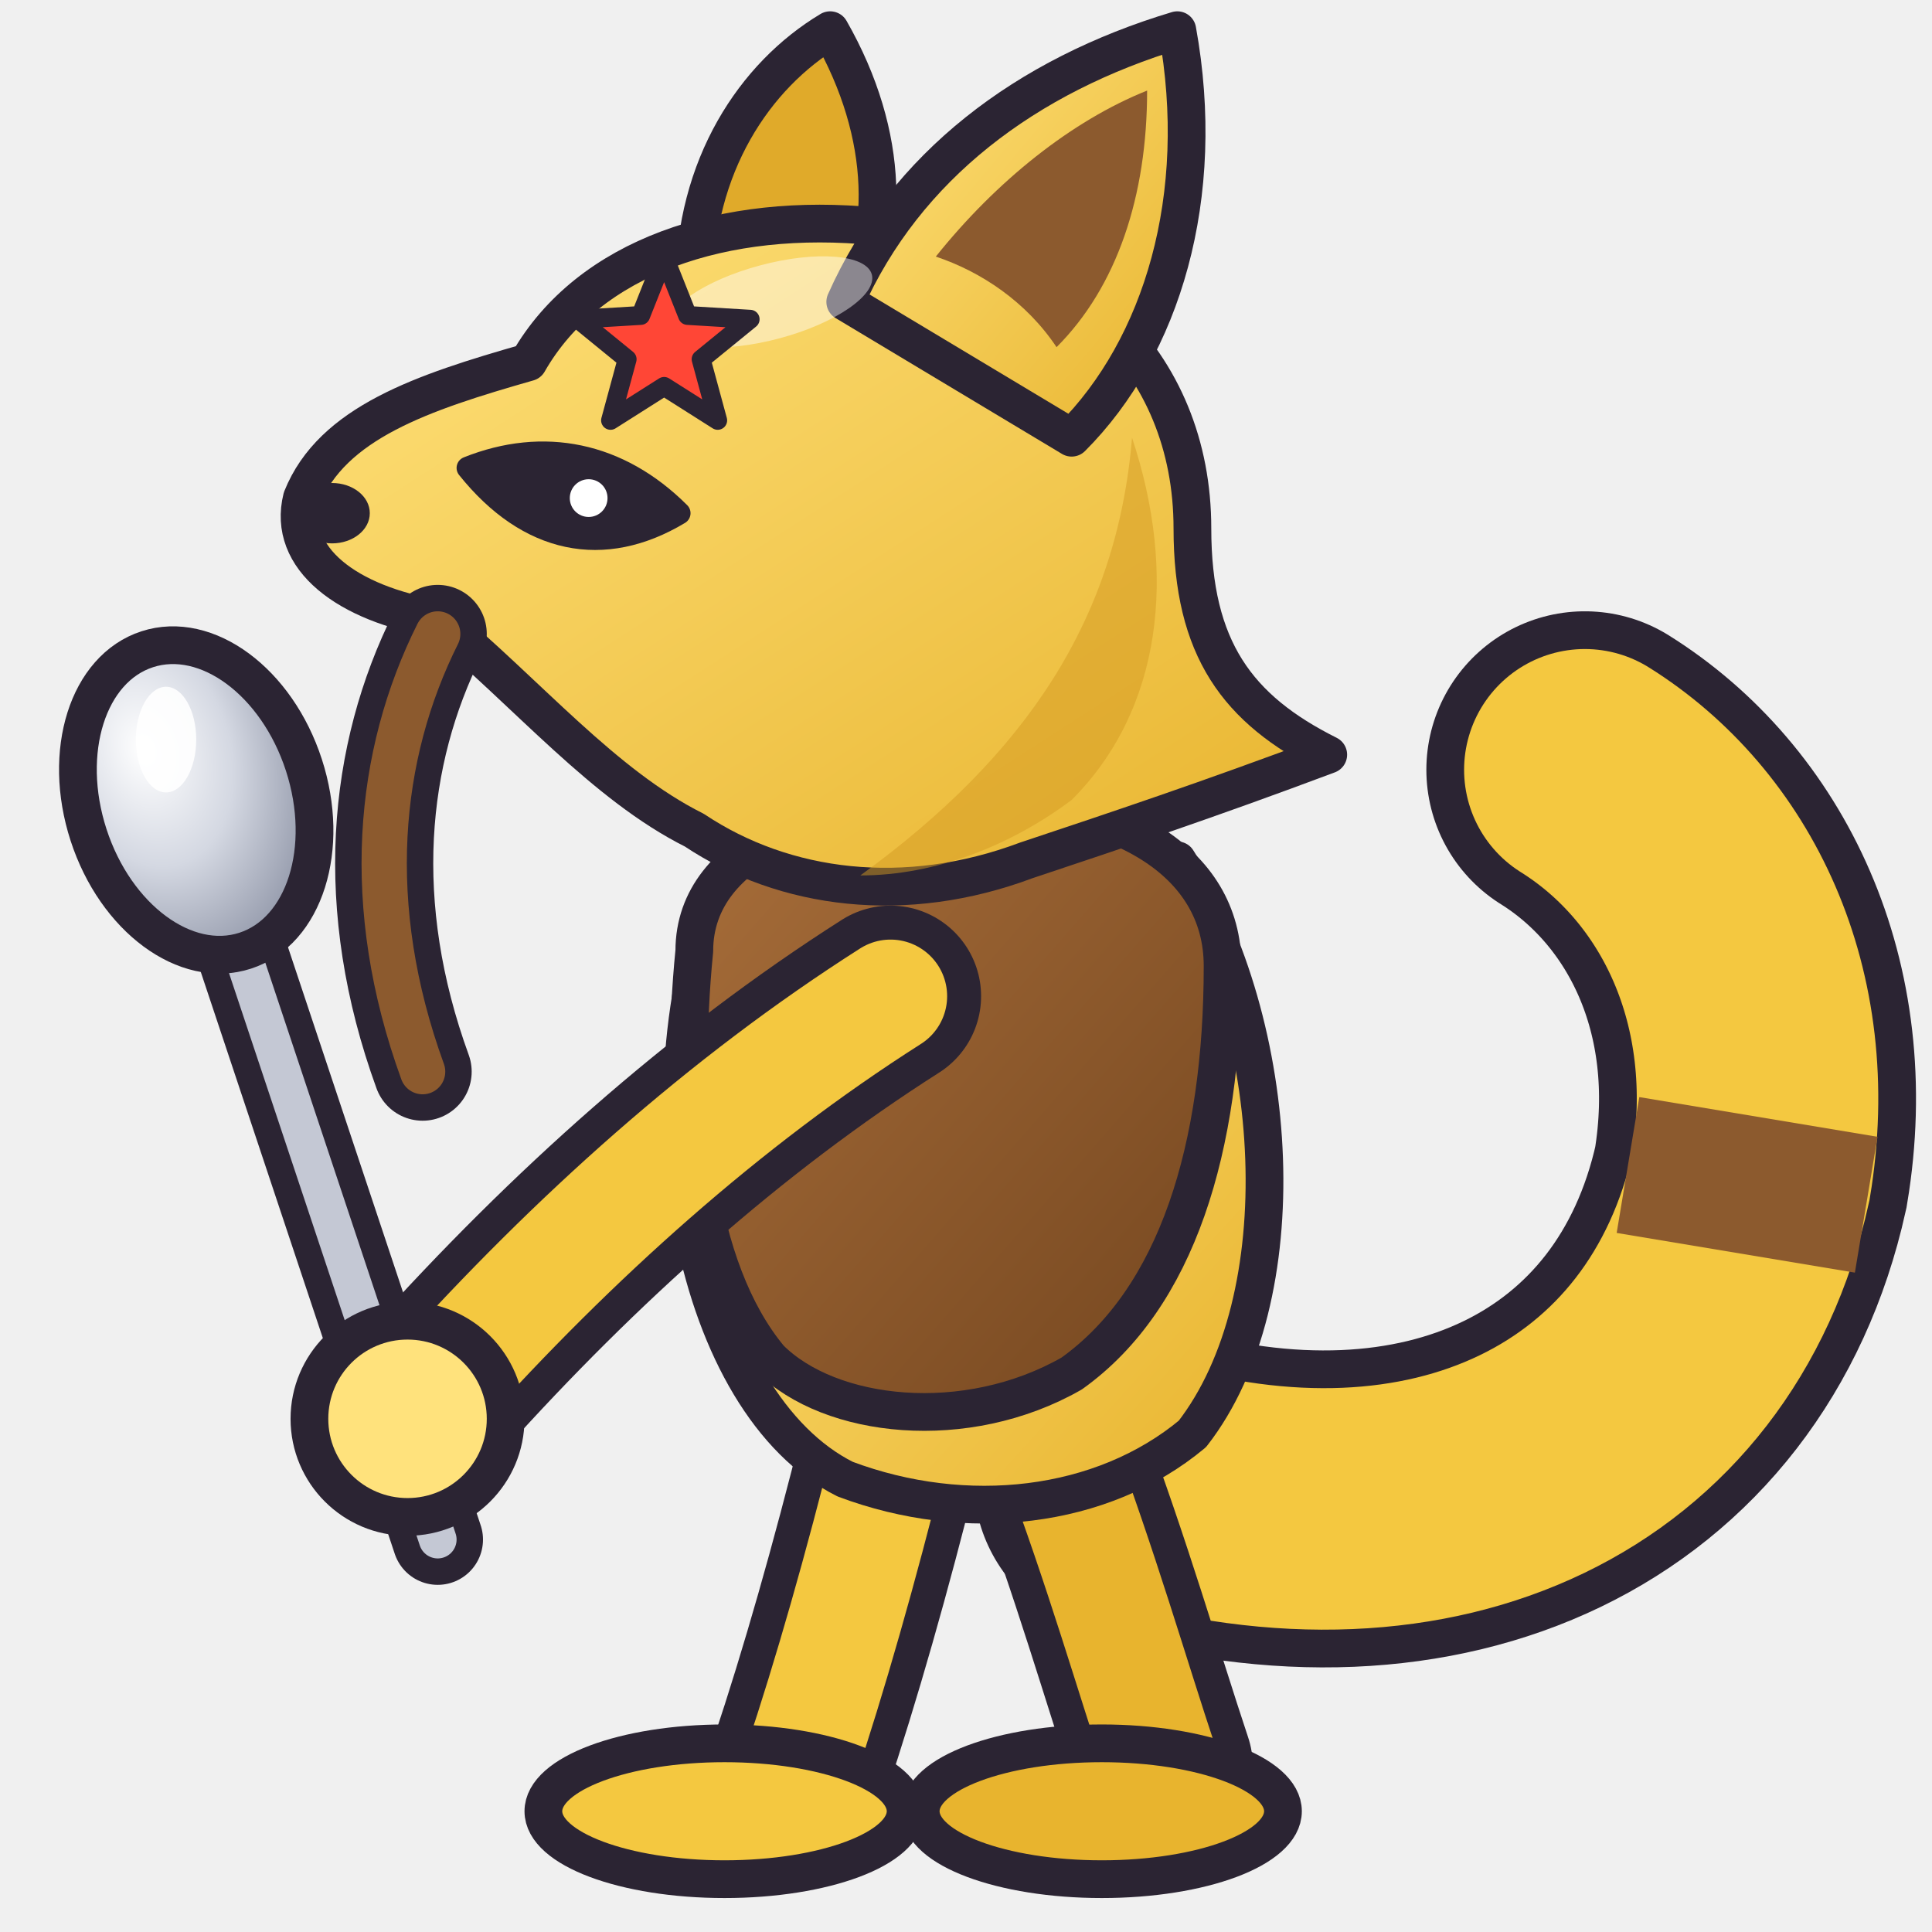
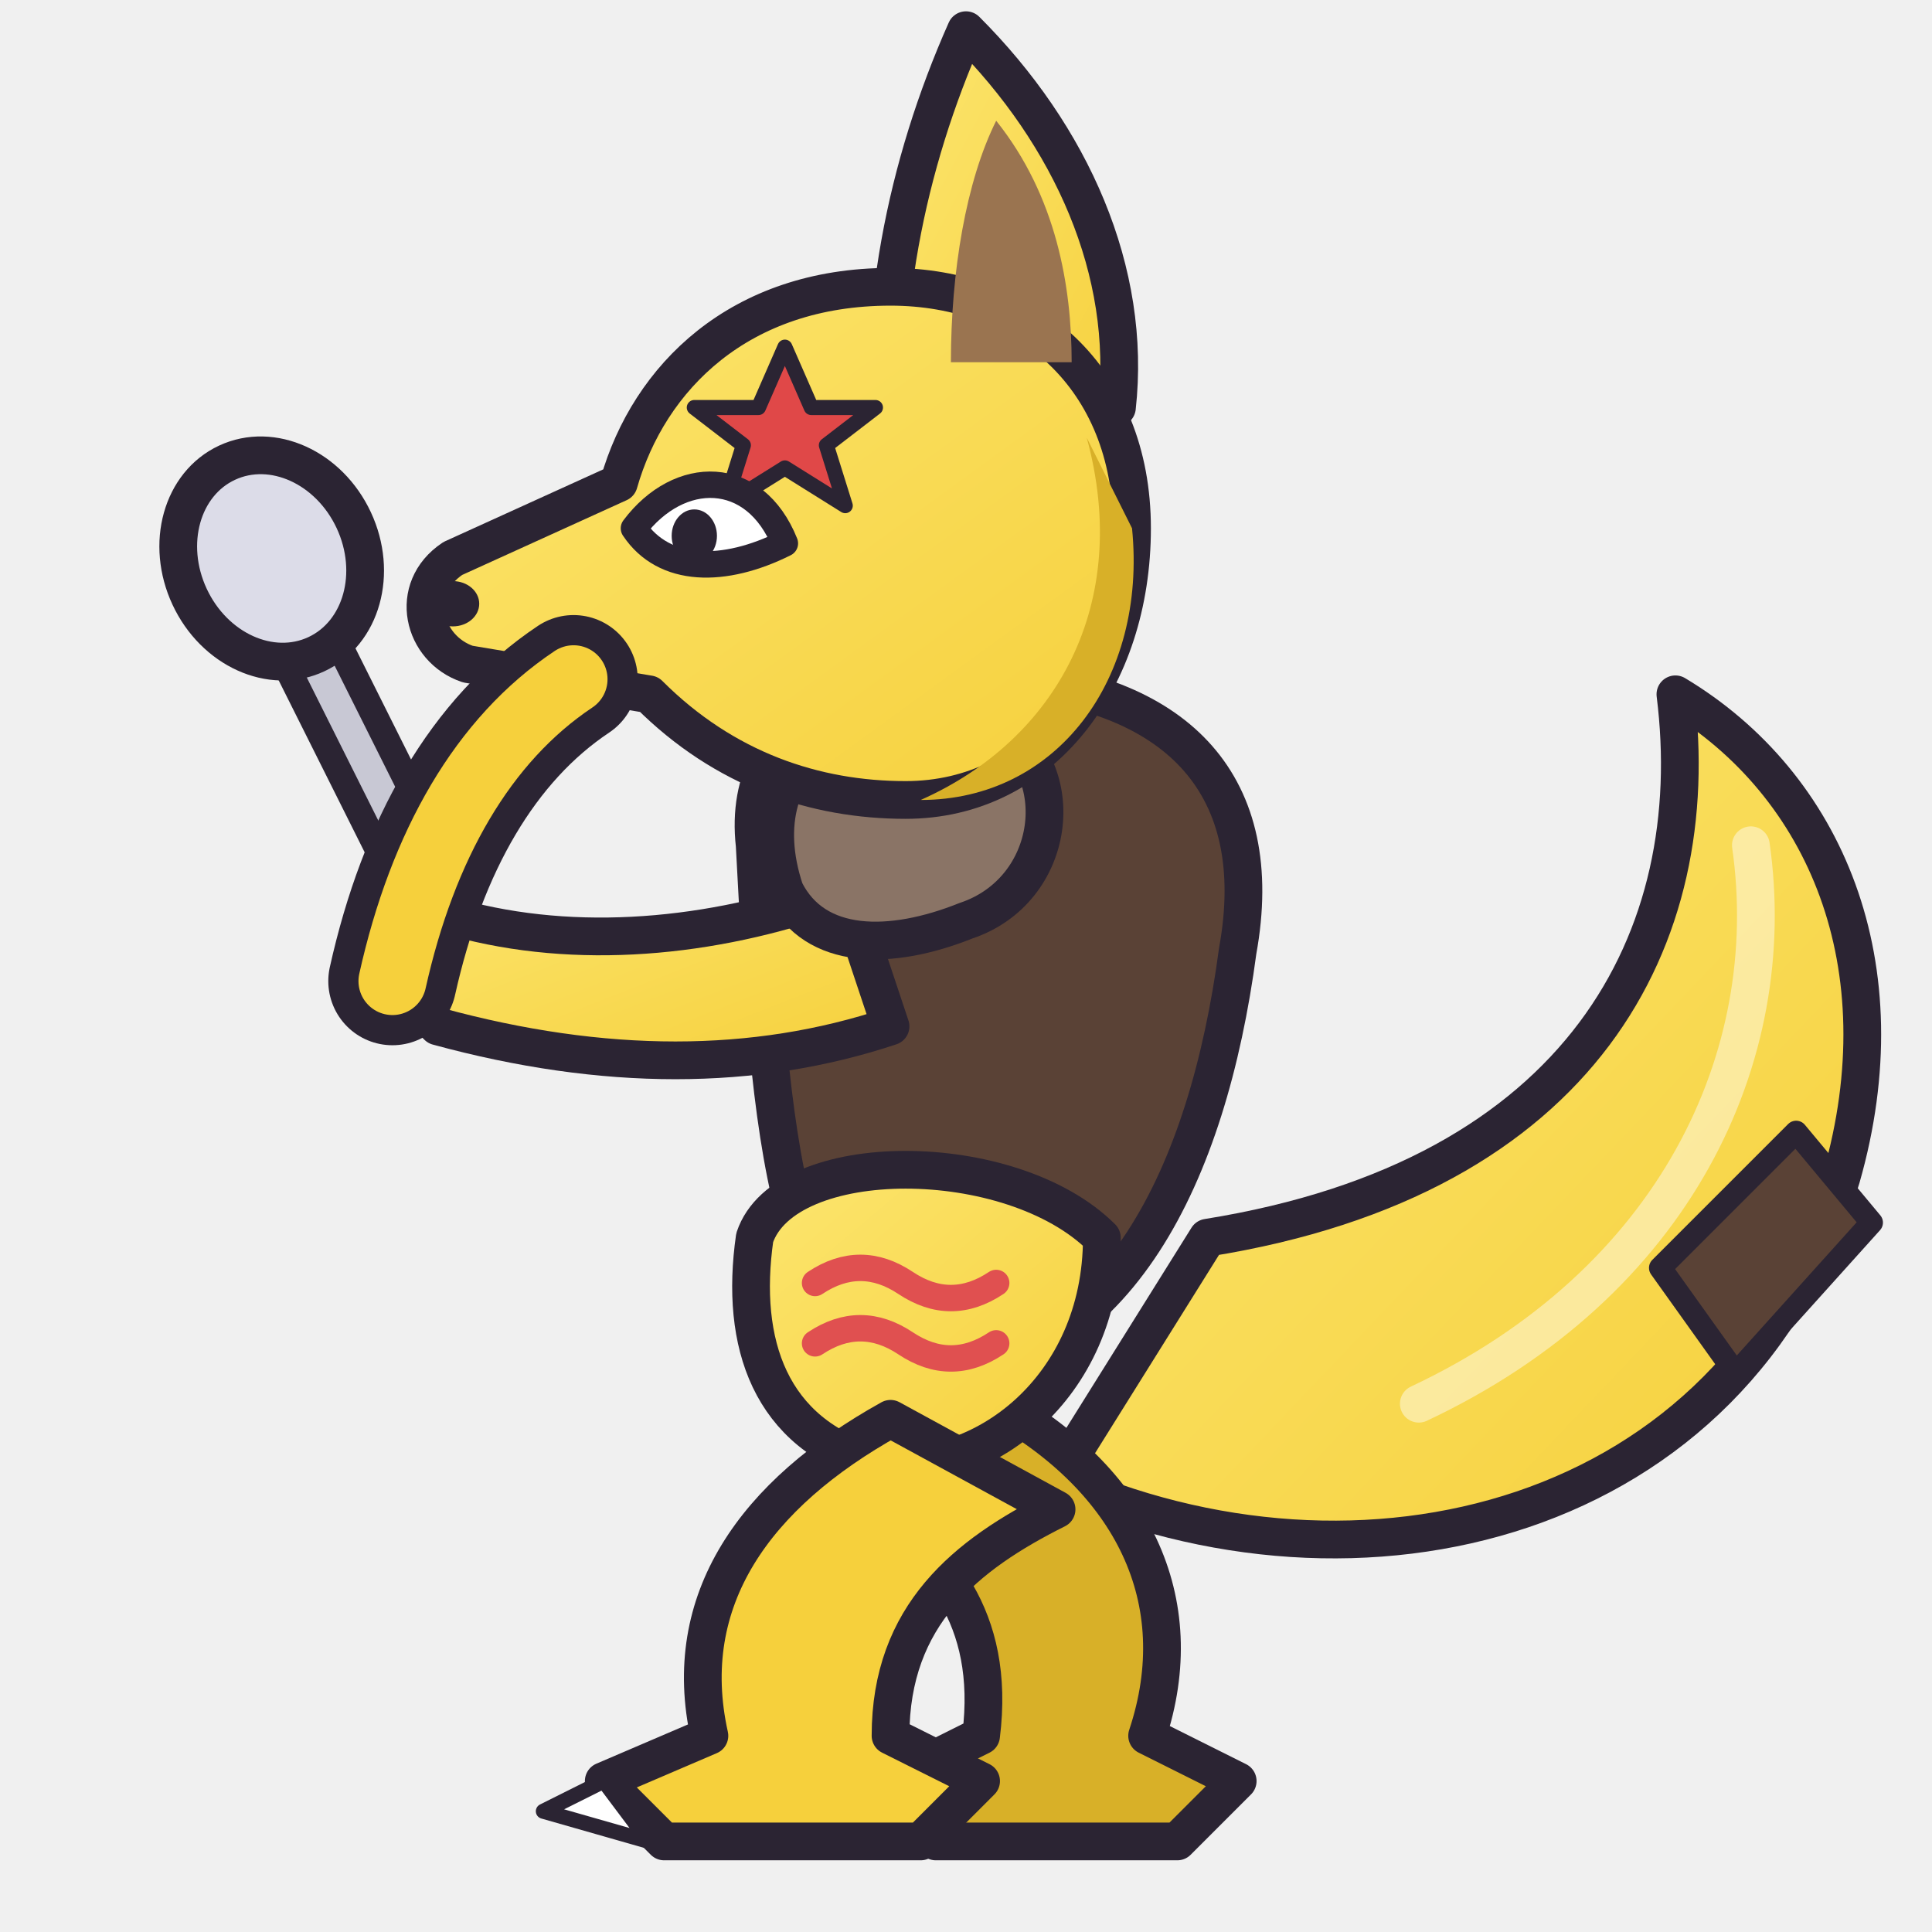
<svg xmlns="http://www.w3.org/2000/svg" viewBox="0 0 256 256">
  <defs>
    <linearGradient id="skin" x1="0" y1="0" x2="1" y2="1">
-       <stop offset="0" stop-color="#ffe27c" />
-       <stop offset="1" stop-color="#e8b42e" />
+       <stop offset="0" stop-color="#fce670" />
+       <stop offset="1" stop-color="#f6d03c" />
    </linearGradient>
-     <linearGradient id="armor" x1="0" y1="0" x2="1" y2="1">
-       <stop offset="0" stop-color="#a86e3a" />
-       <stop offset="1" stop-color="#74461f" />
+     <linearGradient id="spoon" x1="0" y1="0" x2="1" y2="1">
+       <stop offset="0" stop-color="#f4f4f8" />
+       <stop offset="1" stop-color="#a8a8b8" />
    </linearGradient>
-     <radialGradient id="steel" cx="35%" cy="30%" r="75%">
-       <stop offset="0" stop-color="#ffffff" />
-       <stop offset="0.5" stop-color="#d4d8e2" />
-       <stop offset="1" stop-color="#8e94a6" />
-     </radialGradient>
  </defs>
-   <g fill="none" stroke-linecap="round">
-     <path d="M150 196 C190 208 224 192 232 156 C236 132 226 112 210 102" stroke="#2b2433" stroke-width="42" />
-     <path d="M150 196 C190 208 224 192 232 156 C236 132 226 112 210 102" stroke="#f4c840" stroke-width="32" />
-     <path d="M230 166 L233 148" stroke="#8c5a2e" stroke-width="32" stroke-linecap="butt" />
-     <path d="M140 192 C146 208 150 222 154 234" stroke="#2b2433" stroke-width="24" />
-     <path d="M140 192 C146 208 150 222 154 234" stroke="#e8b42e" stroke-width="15" />
-     <path d="M118 192 C114 208 110 222 106 234" stroke="#2b2433" stroke-width="24" />
-     <path d="M118 192 C114 208 110 222 106 234" stroke="#f4c840" stroke-width="15" />
+   <g stroke="#2b2433" stroke-width="5" stroke-linejoin="round" stroke-linecap="round">
+     <path d="M140 196 C180 214 230 202 244 156 C252 128 242 104 222 92 C226 124 210 156 160 164 Z" fill="url(#skin)" />
+     <path d="M132 186 C150 196 158 212 152 230 L164 236 L156 244 L124 244 L118 236 L130 230 C132 214 124 206 116 200 Z" fill="#d8b028" />
+     <path d="M58 120 L40 84" fill="none" stroke-width="11" />
+     <path d="M58 120 L40 84" fill="none" stroke="#c8c8d4" stroke-width="4" />
+     <ellipse cx="36" cy="74" rx="12" ry="14" fill="#dcdce8" transform="rotate(-25 36 74)" />
+     <path d="M100 112 C98 94 116 88 134 90 C156 92 168 104 164 126 C160 156 148 180 124 182 C104 180 102 150 100 112 Z" fill="#5a4236" />
+     <path d="M100 164 C104 152 134 152 146 164 C146 184 130 196 116 194 C102 190 98 178 100 164 Z" fill="url(#skin)" />
+     <path d="M118 188 C100 198 90 212 94 230 L80 236 L88 244 L122 244 L130 236 L118 230 C118 214 128 206 140 200 Z" fill="#f6d03c" />
+     <path d="M112 118 C96 124 78 126 62 122 L52 114 L50 128 L58 136 C80 142 100 142 118 136 Z" fill="url(#skin)" />
+     <path d="M104 118 C98 100 114 90 132 96 C142 102 140 118 128 122 C118 126 108 126 104 118 Z" fill="#8a7466" />
+     <path d="M118 62 C116 42 120 22 128 4 C142 18 150 36 148 54 Z" fill="url(#skin)" />
+     <path d="M150 70 C150 50 136 38 118 38 C98 38 86 50 82 64 L60 74 C54 78 56 86 62 88 L86 92 C96 102 108 106 120 106 C138 106 150 90 150 70 Z" fill="url(#skin)" />
  </g>
-   <g stroke="#2b2433" stroke-width="5" stroke-linejoin="round" stroke-linecap="round">
-     <ellipse cx="146" cy="240" rx="24" ry="9" fill="#e8b42e" />
-     <ellipse cx="96" cy="240" rx="24" ry="9" fill="#f4c840" />
-     <path d="M92 38 C92 22 100 10 110 4 C118 18 118 32 112 42 Z" fill="#e0aa2a" />
-     <path d="M96 116 C84 146 92 186 112 196 C128 202 146 200 158 190 C172 172 170 136 156 114 Z" fill="url(#skin)" />
-     <path d="M92 126 C92 112 110 106 128 106 C148 106 162 114 162 128 C162 152 156 172 142 182 C128 190 110 188 102 180 C92 168 90 146 92 126 Z" fill="url(#armor)" />
+   <path d="M76 90 C64 98 56 112 52 130" fill="none" stroke="#2b2433" stroke-width="17" stroke-linecap="round" />
+   <path d="M76 90 C64 98 56 112 52 130" fill="none" stroke="#f6d03c" stroke-width="9" stroke-linecap="round" />
+   <path d="M126 48 C126 36 128 24 132 16 C140 26 142 38 142 48 Z" fill="#9a7450" />
+   <path d="M220 168 L238 150 L248 162 L230 182 Z" fill="#5a4236" stroke="#2b2433" stroke-width="3" stroke-linejoin="round" />
+   <path d="M104 46 L107.5 54 L116 54 L109.5 59 L112 67 L104 62 L96 67 L98.5 59 L92 54 L100.5 54 Z" fill="#e04848" stroke="#2b2433" stroke-width="2" stroke-linejoin="round" />
+   <path d="M144 58 C150 80 140 98 122 106 C140 106 152 90 150 70 Z" fill="#d8b028" />
+   <path d="M232 112 C236 140 222 170 188 186" fill="none" stroke="#fff" stroke-width="5" stroke-linecap="round" opacity="0.45" />
+   <g fill="none" stroke="#e05050" stroke-width="3.5" stroke-linecap="round">
+     <path d="M108 170 Q114 166 120 170 Q126 174 132 170" />
+     <path d="M108 178 Q114 174 120 178 Q126 182 132 178" />
  </g>
-   <path d="M58 204 L32 126" stroke="#2b2433" stroke-width="12" stroke-linecap="round" />
-   <path d="M58 204 L32 126" stroke="#c4c8d4" stroke-width="5" stroke-linecap="round" />
-   <ellipse cx="26" cy="106" rx="15" ry="21" fill="url(#steel)" stroke="#2b2433" stroke-width="5" transform="rotate(-18 26 106)" />
-   <ellipse cx="22" cy="98" rx="4" ry="7" fill="#fff" opacity="0.9" />
-   <g fill="none" stroke-linecap="round">
-     <path d="M118 132 C96 146 76 164 58 184" stroke="#2b2433" stroke-width="24" />
-     <path d="M118 132 C96 146 76 164 58 184" stroke="#f4c840" stroke-width="15" />
-   </g>
-   <g stroke="#2b2433" stroke-width="5" stroke-linejoin="round" stroke-linecap="round">
-     <circle cx="54" cy="188" r="13" fill="#ffe27c" />
-     <path d="M58 82 C46 80 38 74 40 66 C44 56 56 52 70 48 C78 34 96 28 116 30 C142 32 158 48 158 70 C158 86 164 94 176 100 C160 106 148 110 136 114 C120 120 104 118 92 110 C80 104 70 92 58 82 Z" fill="url(#skin)" />
-     <path d="M112 40 C120 22 136 10 156 4 C160 26 154 46 142 58 Z" fill="url(#skin)" />
-   </g>
-   <path d="M124 34 C132 24 142 16 152 12 C152 26 148 38 140 46 C136 40 130 36 124 34 Z" fill="#8c5a2e" />
-   <path d="M150 58 C156 76 154 94 142 106 C134 112 124 116 114 116 C136 100 148 82 150 58 Z" fill="#d49a22" opacity="0.5" />
-   <ellipse cx="102" cy="40" rx="14" ry="5" fill="#fff" opacity="0.45" transform="rotate(-15 102 40)" />
-   <path d="M88.0 34.0 L91.1 41.8 L99.4 42.3 L92.9 47.6 L95.1 55.7 L88.0 51.2 L80.9 55.7 L83.1 47.6 L76.6 42.3 L84.9 41.8 Z" fill="#ff4636" stroke="#2b2433" stroke-width="2.5" stroke-linejoin="round" />
-   <path d="M62 62 C72 58 82 60 90 68 C80 74 70 72 62 62 Z" fill="#2b2433" stroke="#2b2433" stroke-width="3" stroke-linejoin="round" />
-   <circle cx="78" cy="66" r="2.5" fill="#fff" />
-   <ellipse cx="44" cy="68" rx="5" ry="4" fill="#2b2433" />
-   <g fill="none" stroke-linecap="round">
-     <path d="M58 84 C50 100 48 120 56 142" stroke="#2b2433" stroke-width="13" />
-     <path d="M58 84 C50 100 48 120 56 142" stroke="#8c5a2e" stroke-width="6" />
+   <path d="M84 70 C90 62 100 62 104 72 C96 76 88 76 84 70 Z" fill="#fff" stroke="#2b2433" stroke-width="3.5" stroke-linejoin="round" />
+   <ellipse cx="92" cy="71" rx="3" ry="3.5" fill="#2b2433" />
+   <ellipse cx="60" cy="80" rx="3.5" ry="3" fill="#2b2433" />
+   <g fill="#fff" stroke="#2b2433" stroke-width="2" stroke-linejoin="round">
+     <path d="M80 236 L72 240 L86 244 Z" />
  </g>
</svg>
